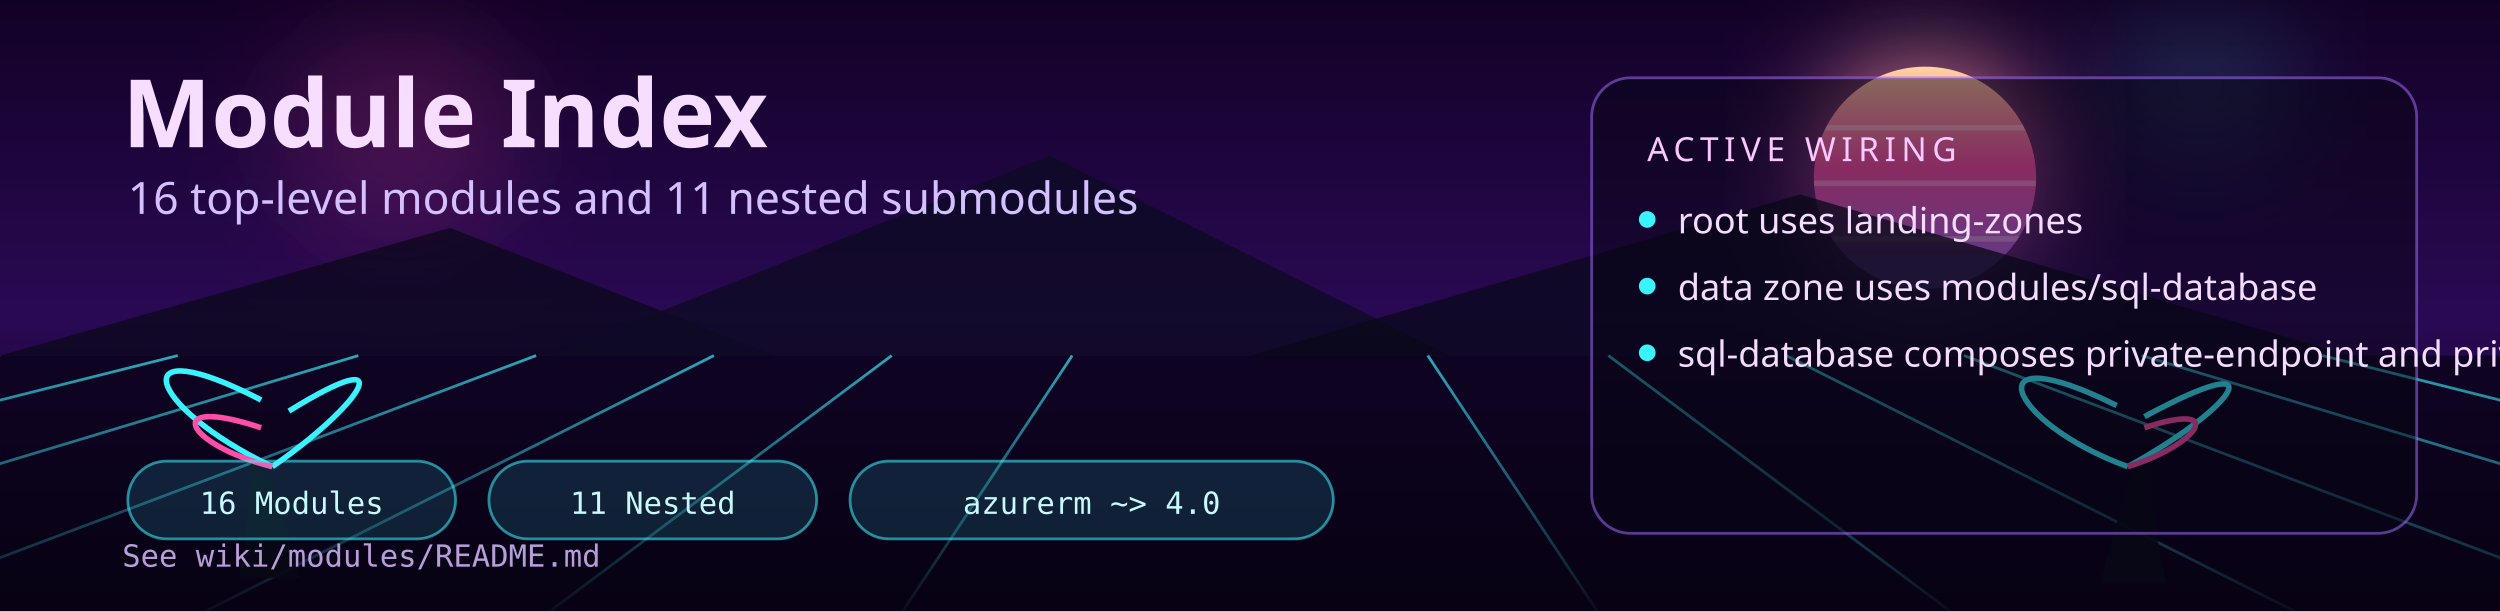
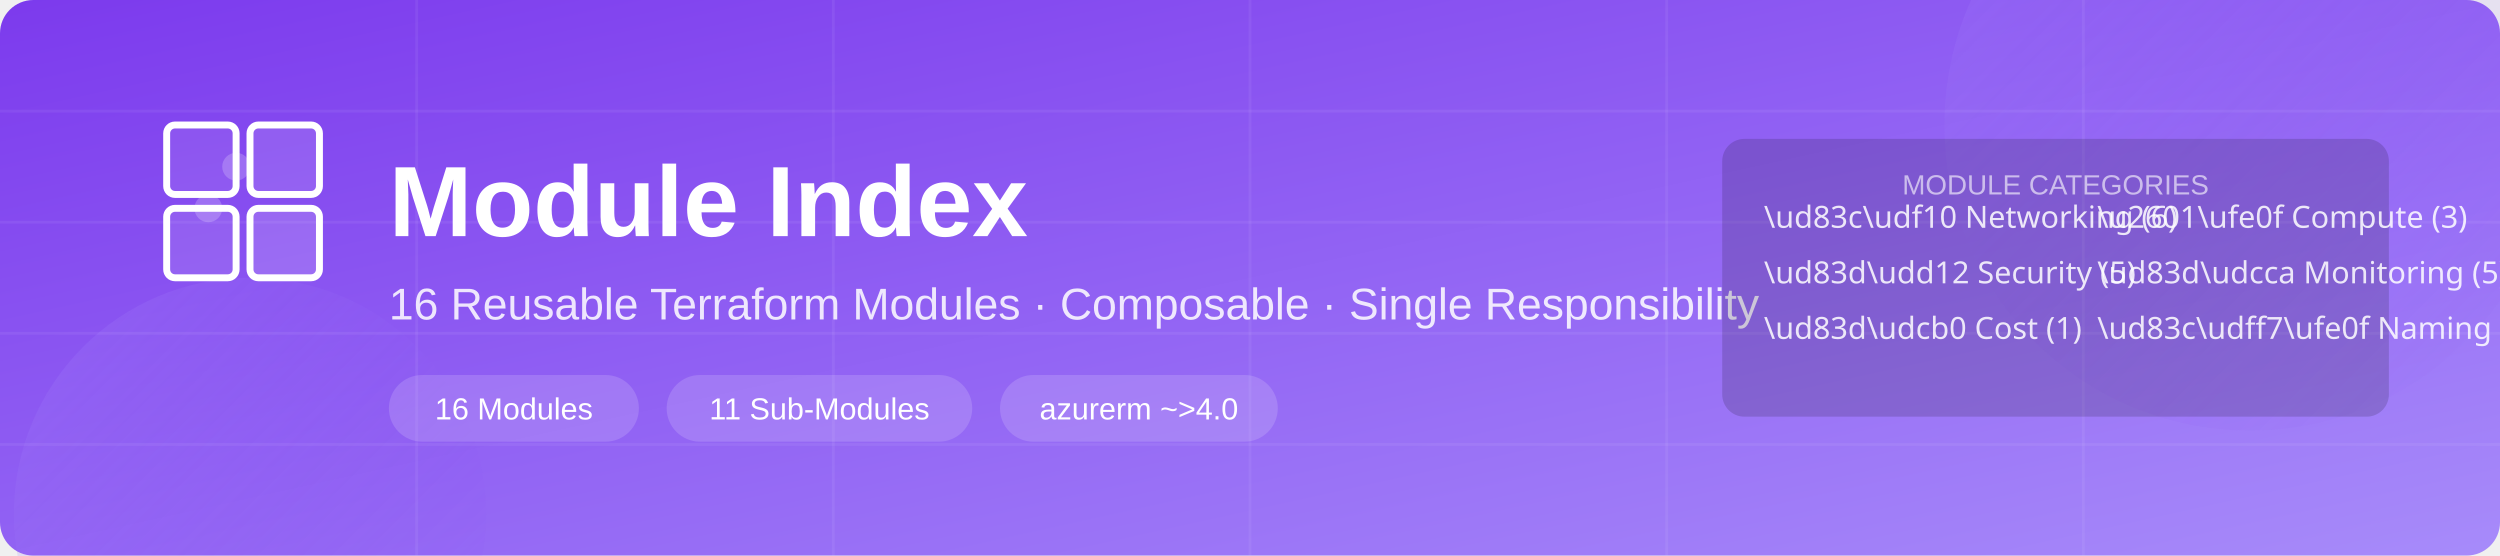
- <svg xmlns="http://www.w3.org/2000/svg" width="900" height="220" viewBox="0 0 900 220">
+ <svg xmlns="http://www.w3.org/2000/svg" viewBox="0 0 900 200">
  <defs>
-     <linearGradient id="bg" x1="0" y1="0" x2="0" y2="1">
-       <stop offset="0%" stop-color="#120126" />
-       <stop offset="52%" stop-color="#2a0954" />
-       <stop offset="100%" stop-color="#070111" />
+     <linearGradient id="bg" x1="0%" y1="0%" x2="100%" y2="100%">
+       <stop offset="0%" style="stop-color:#7C3AED" />
+       <stop offset="100%" style="stop-color:#A78BFA" />
    </linearGradient>
-     <linearGradient id="sun" x1="0" y1="0" x2="0" y2="1">
-       <stop offset="0%" stop-color="#ffd29f" />
-       <stop offset="45%" stop-color="#ff4ea8" />
-       <stop offset="100%" stop-color="#a56fff" />
+     <linearGradient id="glow" x1="0%" y1="0%" x2="100%" y2="100%">
+       <stop offset="0%" style="stop-color:#A78BFA;stop-opacity:0.25" />
+       <stop offset="100%" style="stop-color:#7C3AED;stop-opacity:0" />
    </linearGradient>
-     <linearGradient id="grid" x1="0" y1="0" x2="0" y2="1">
-       <stop offset="0%" stop-color="rgba(57,244,255,0.75)" />
-       <stop offset="100%" stop-color="rgba(57,244,255,0.05)" />
-     </linearGradient>
-     <filter id="softGlow" x="-40%" y="-40%" width="180%" height="180%">
-       <feGaussianBlur stdDeviation="20" />
-     </filter>
-     <clipPath id="sunClip">
-       <circle cx="693" cy="64" r="40" />
-     </clipPath>
  </defs>
-   <rect width="900" height="220" fill="url(#bg)" />
-   <circle cx="693" cy="64" r="40" fill="url(#sun)" filter="url(#softGlow)" opacity="0.9" />
-   <circle cx="693" cy="64" r="40" fill="url(#sun)" />
-   <g clip-path="url(#sunClip)" stroke="rgba(255,255,255,0.35)" stroke-width="2">
-     <line x1="653" y1="46" x2="733" y2="46" />
-     <line x1="653" y1="66" x2="733" y2="66" />
-     <line x1="653" y1="86" x2="733" y2="86" />
-     <line x1="653" y1="106" x2="733" y2="106" />
+   <rect width="900" height="200" rx="12" fill="url(#bg)" />
+   <circle cx="810" cy="45" r="110" fill="url(#glow)" />
+   <circle cx="90" cy="185" r="85" fill="url(#glow)" />
+   <g stroke="rgba(255,255,255,0.06)" stroke-width="1">
+     <line x1="0" y1="40" x2="900" y2="40" />
+     <line x1="0" y1="80" x2="900" y2="80" />
+     <line x1="0" y1="120" x2="900" y2="120" />
+     <line x1="0" y1="160" x2="900" y2="160" />
+     <line x1="150" y1="0" x2="150" y2="200" />
+     <line x1="300" y1="0" x2="300" y2="200" />
+     <line x1="450" y1="0" x2="450" y2="200" />
+     <line x1="600" y1="0" x2="600" y2="200" />
+     <line x1="750" y1="0" x2="750" y2="200" />
  </g>
-   <circle cx="144" cy="48" r="42" fill="rgba(255,78,168,0.18)" filter="url(#softGlow)" />
-   <circle cx="792" cy="26" r="33" fill="rgba(57,244,255,0.14)" filter="url(#softGlow)" />
-   <polygon points="0,128 162,82 279,128" fill="rgba(8,8,22,0.7)" />
-   <polygon points="198,128 378,56 522,128" fill="rgba(14,10,36,0.82)" />
-   <polygon points="450,128 648,70 846,128" fill="rgba(8,8,26,0.75)" />
-   <rect x="0" y="128" width="900" height="92" fill="rgba(7,2,20,0.72)" />
-   <g stroke="url(#grid)" stroke-width="1" opacity="0.9">
-     <line x1="0" y1="136" x2="900" y2="136" />
-     <line x1="0" y1="154" x2="900" y2="154" />
-     <line x1="0" y1="172" x2="900" y2="172" />
-     <line x1="0" y1="190" x2="900" y2="190" />
-     <line x1="0" y1="208" x2="900" y2="208" />
-     <line x1="0" y1="128" x2="-427" y2="220" />
-     <line x1="64" y1="128" x2="-303" y2="220" />
-     <line x1="129" y1="128" x2="-176" y2="220" />
-     <line x1="193" y1="128" x2="-51" y2="220" />
-     <line x1="257" y1="128" x2="74" y2="220" />
-     <line x1="321" y1="128" x2="198" y2="220" />
-     <line x1="386" y1="128" x2="325" y2="220" />
-     <line x1="450" y1="128" x2="450" y2="220" />
-     <line x1="514" y1="128" x2="575" y2="220" />
-     <line x1="579" y1="128" x2="702" y2="220" />
-     <line x1="643" y1="128" x2="826" y2="220" />
-     <line x1="707" y1="128" x2="951" y2="220" />
-     <line x1="771" y1="128" x2="1076" y2="220" />
-     <line x1="836" y1="128" x2="1203" y2="220" />
-     <line x1="900" y1="128" x2="1328" y2="220" />
+   <g transform="translate(55,40)" fill="none" stroke="white" stroke-width="2.5" stroke-linejoin="round">
+     <rect x="5" y="5" width="25" height="25" rx="3" fill="rgba(255,255,255,0.08)" />
+     <rect x="35" y="5" width="25" height="25" rx="3" fill="rgba(255,255,255,0.12)" />
+     <rect x="5" y="35" width="25" height="25" rx="3" fill="rgba(255,255,255,0.1)" />
+     <rect x="35" y="35" width="25" height="25" rx="3" fill="rgba(255,255,255,0.15)" />
+     <circle cx="30" cy="20" r="5" fill="rgba(255,255,255,0.2)" stroke="none" />
+     <circle cx="20" cy="35" r="5" fill="rgba(255,255,255,0.2)" stroke="none" />
  </g>
-   <path d="M 86 208 C 94 168, 84 158, 98 174 L 108 208 Z" fill="rgba(8,8,22,0.92)" />
-   <path d="M 98 168 C 52 146, 44 118, 94 144" stroke="#39f4ff" stroke-width="2" fill="none" />
-   <path d="M 98 168 C 130 146, 146 122, 104 148" stroke="#39f4ff" stroke-width="2" fill="none" />
-   <path d="M 98 168 C 66 160, 58 142, 94 154" stroke="#ff4ea8" stroke-width="2" fill="none" />
-   <path d="M 780 210 C 770 172, 782 152, 766 174 L 756 210 Z" fill="rgba(8,8,22,0.92)" />
-   <path d="M 766 168 C 722 152, 710 120, 762 146" stroke="#39f4ff" stroke-width="2" fill="none" />
-   <path d="M 766 168 C 806 146, 820 124, 772 150" stroke="#39f4ff" stroke-width="2" fill="none" />
-   <path d="M 766 168 C 792 160, 802 144, 772 154" stroke="#ff4ea8" stroke-width="2" fill="none" />
-   <text x="44" y="53" font-family="'Orbitron','Segoe UI',sans-serif" font-size="34" font-weight="700" fill="#f7ddff">Module Index</text>
-   <text x="46" y="77" font-family="'Space Grotesk','Segoe UI',sans-serif" font-size="16" fill="#d4c0ff">16 top-level modules and 11 nested submodules</text>
-   <g transform="translate(46,166)">
-     <rect width="118" height="28" rx="14" fill="rgba(57,244,255,0.13)" stroke="rgba(57,244,255,0.55)" />
-     <text x="59" y="19" text-anchor="middle" font-family="'IBM Plex Mono','Consolas',monospace" font-size="11" fill="#c7faff">16 Modules</text>
+   <text x="140" y="85" font-family="Segoe UI,Arial,sans-serif" font-size="36" font-weight="700" fill="white">Module Index</text>
+   <text x="140" y="115" font-family="Segoe UI,Arial,sans-serif" font-size="16" fill="rgba(255,255,255,0.85)">16 Reusable Terraform Modules · Composable · Single Responsibility</text>
+   <g transform="translate(140,135)">
+     <rect width="90" height="24" rx="12" fill="rgba(255,255,255,0.15)" />
+     <text x="45" y="16" font-family="Segoe UI,Arial,sans-serif" font-size="11" fill="white" text-anchor="middle">16 Modules</text>
+     <rect x="100" width="110" height="24" rx="12" fill="rgba(255,255,255,0.15)" />
+     <text x="155" y="16" font-family="Segoe UI,Arial,sans-serif" font-size="11" fill="white" text-anchor="middle">11 Sub-Modules</text>
+     <rect x="220" width="100" height="24" rx="12" fill="rgba(255,255,255,0.15)" />
+     <text x="270" y="16" font-family="Segoe UI,Arial,sans-serif" font-size="11" fill="white" text-anchor="middle">azurerm ~&gt;4.0</text>
  </g>
-   <g transform="translate(176,166)">
-     <rect width="118" height="28" rx="14" fill="rgba(57,244,255,0.13)" stroke="rgba(57,244,255,0.55)" />
-     <text x="59" y="19" text-anchor="middle" font-family="'IBM Plex Mono','Consolas',monospace" font-size="11" fill="#c7faff">11 Nested</text>
+   <g transform="translate(620,50)">
+     <rect width="240" height="100" rx="8" fill="rgba(0,0,0,0.15)" />
+     <text x="120" y="20" font-family="Segoe UI,Arial,sans-serif" font-size="10" fill="rgba(255,255,255,0.6)" text-anchor="middle">MODULE CATEGORIES</text>
+     <g transform="translate(15,32)" font-family="Segoe UI" font-size="11" fill="rgba(255,255,255,0.85)">
+       <text x="0" y="0">\ud83c\udf10 Networking (6)</text>
+       <text x="120" y="0">\u2601\ufe0f Compute (3)</text>
+       <text x="0" y="20">\ud83d\udd12 Security (5)</text>
+       <text x="120" y="20">\ud83d\udcca Monitoring (5)</text>
+       <text x="0" y="40">\ud83d\udcb0 Cost (1)</text>
+       <text x="120" y="40">\ud83c\udff7\ufe0f Naming (1)</text>
+     </g>
  </g>
-   <g transform="translate(306,166)">
-     <rect width="174" height="28" rx="14" fill="rgba(57,244,255,0.13)" stroke="rgba(57,244,255,0.55)" />
-     <text x="87" y="19" text-anchor="middle" font-family="'IBM Plex Mono','Consolas',monospace" font-size="11" fill="#c7faff">azurerm ~&gt; 4.0</text>
-   </g>
-   <g transform="translate(573,28)">
-     <rect width="297" height="164" rx="14" fill="rgba(7,5,20,0.48)" stroke="rgba(165,111,255,0.52)" />
-     <text x="20" y="30" font-family="'Orbitron','Segoe UI',sans-serif" font-size="12" letter-spacing="2" fill="#f9c8ff">ACTIVE WIRING</text>
-     <circle cx="20" cy="51" r="3" fill="#39f4ff" />
-     <text x="31" y="56" font-family="'Space Grotesk','Segoe UI',sans-serif" font-size="13" fill="#f3dcff">root uses landing-zones</text>
-     <circle cx="20" cy="75" r="3" fill="#39f4ff" />
-     <text x="31" y="80" font-family="'Space Grotesk','Segoe UI',sans-serif" font-size="13" fill="#f3dcff">data zone uses modules/sql-database</text>
-     <circle cx="20" cy="99" r="3" fill="#39f4ff" />
-     <text x="31" y="104" font-family="'Space Grotesk','Segoe UI',sans-serif" font-size="13" fill="#f3dcff">sql-database composes private-endpoint and private-dns-zone</text>
-   </g>
-   <text x="44" y="204" font-family="'IBM Plex Mono','Consolas',monospace" font-size="11" fill="#b89ed8">See wiki/modules/README.md</text>
</svg>
